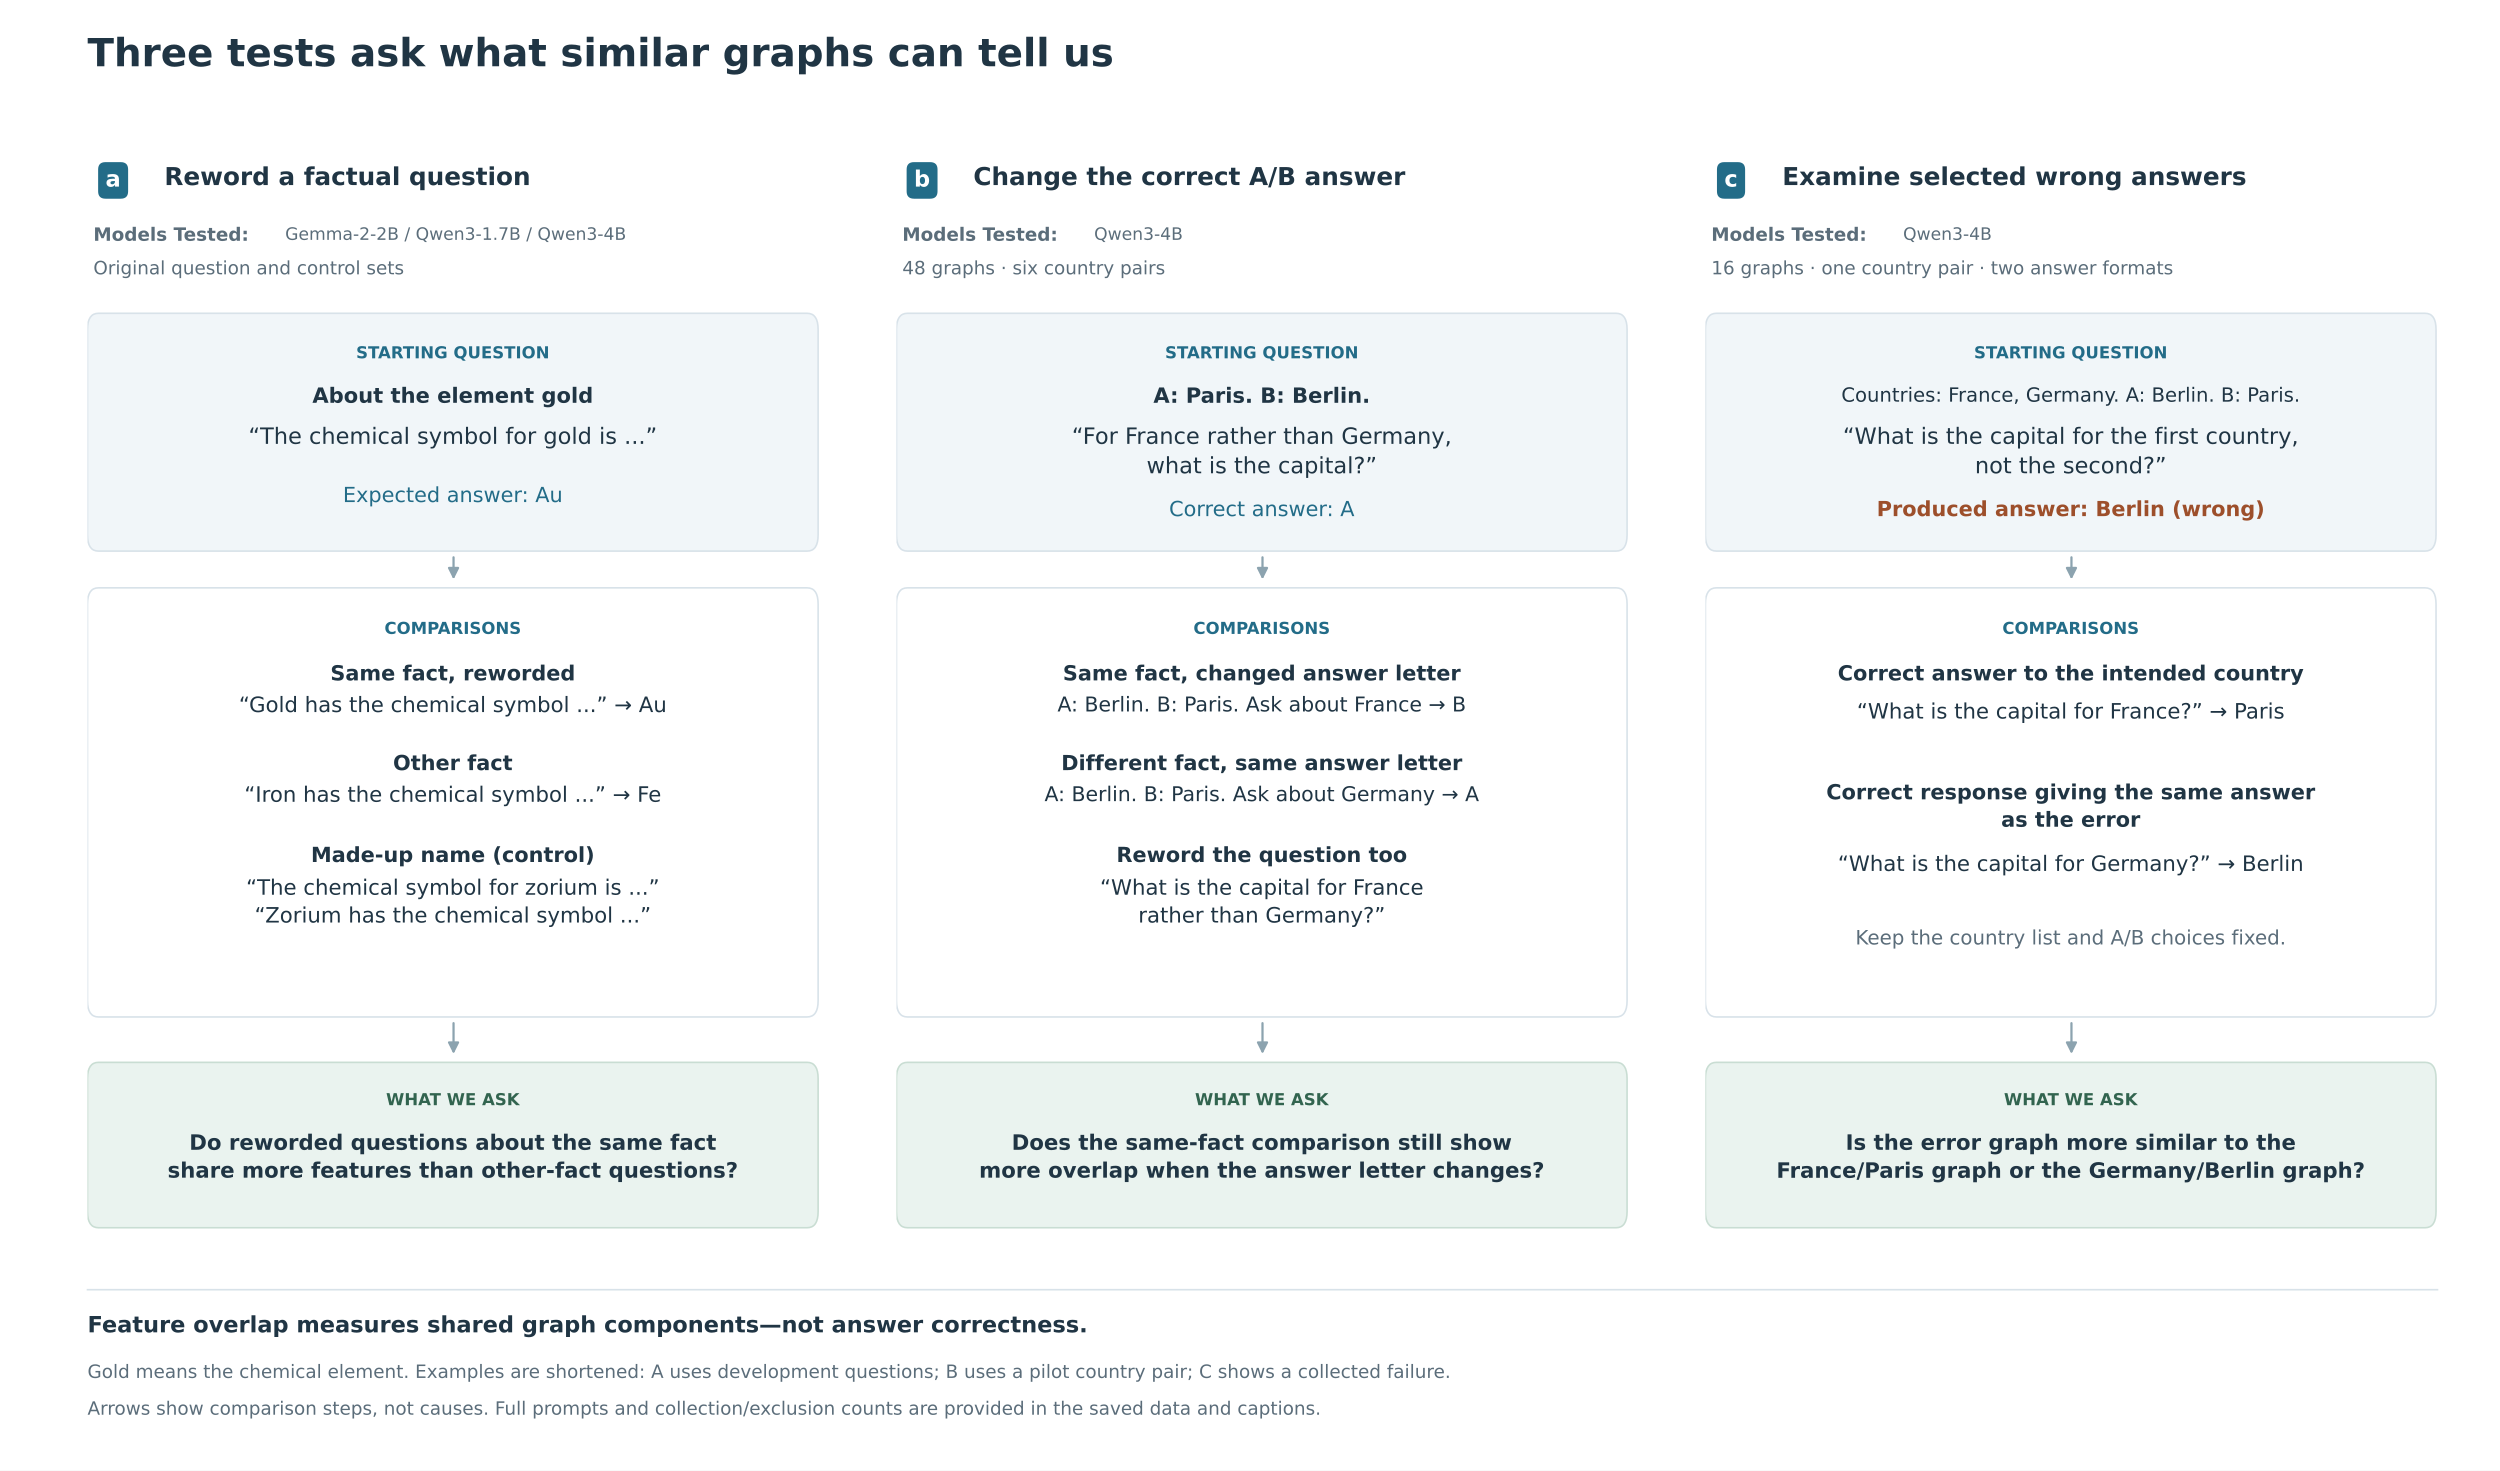
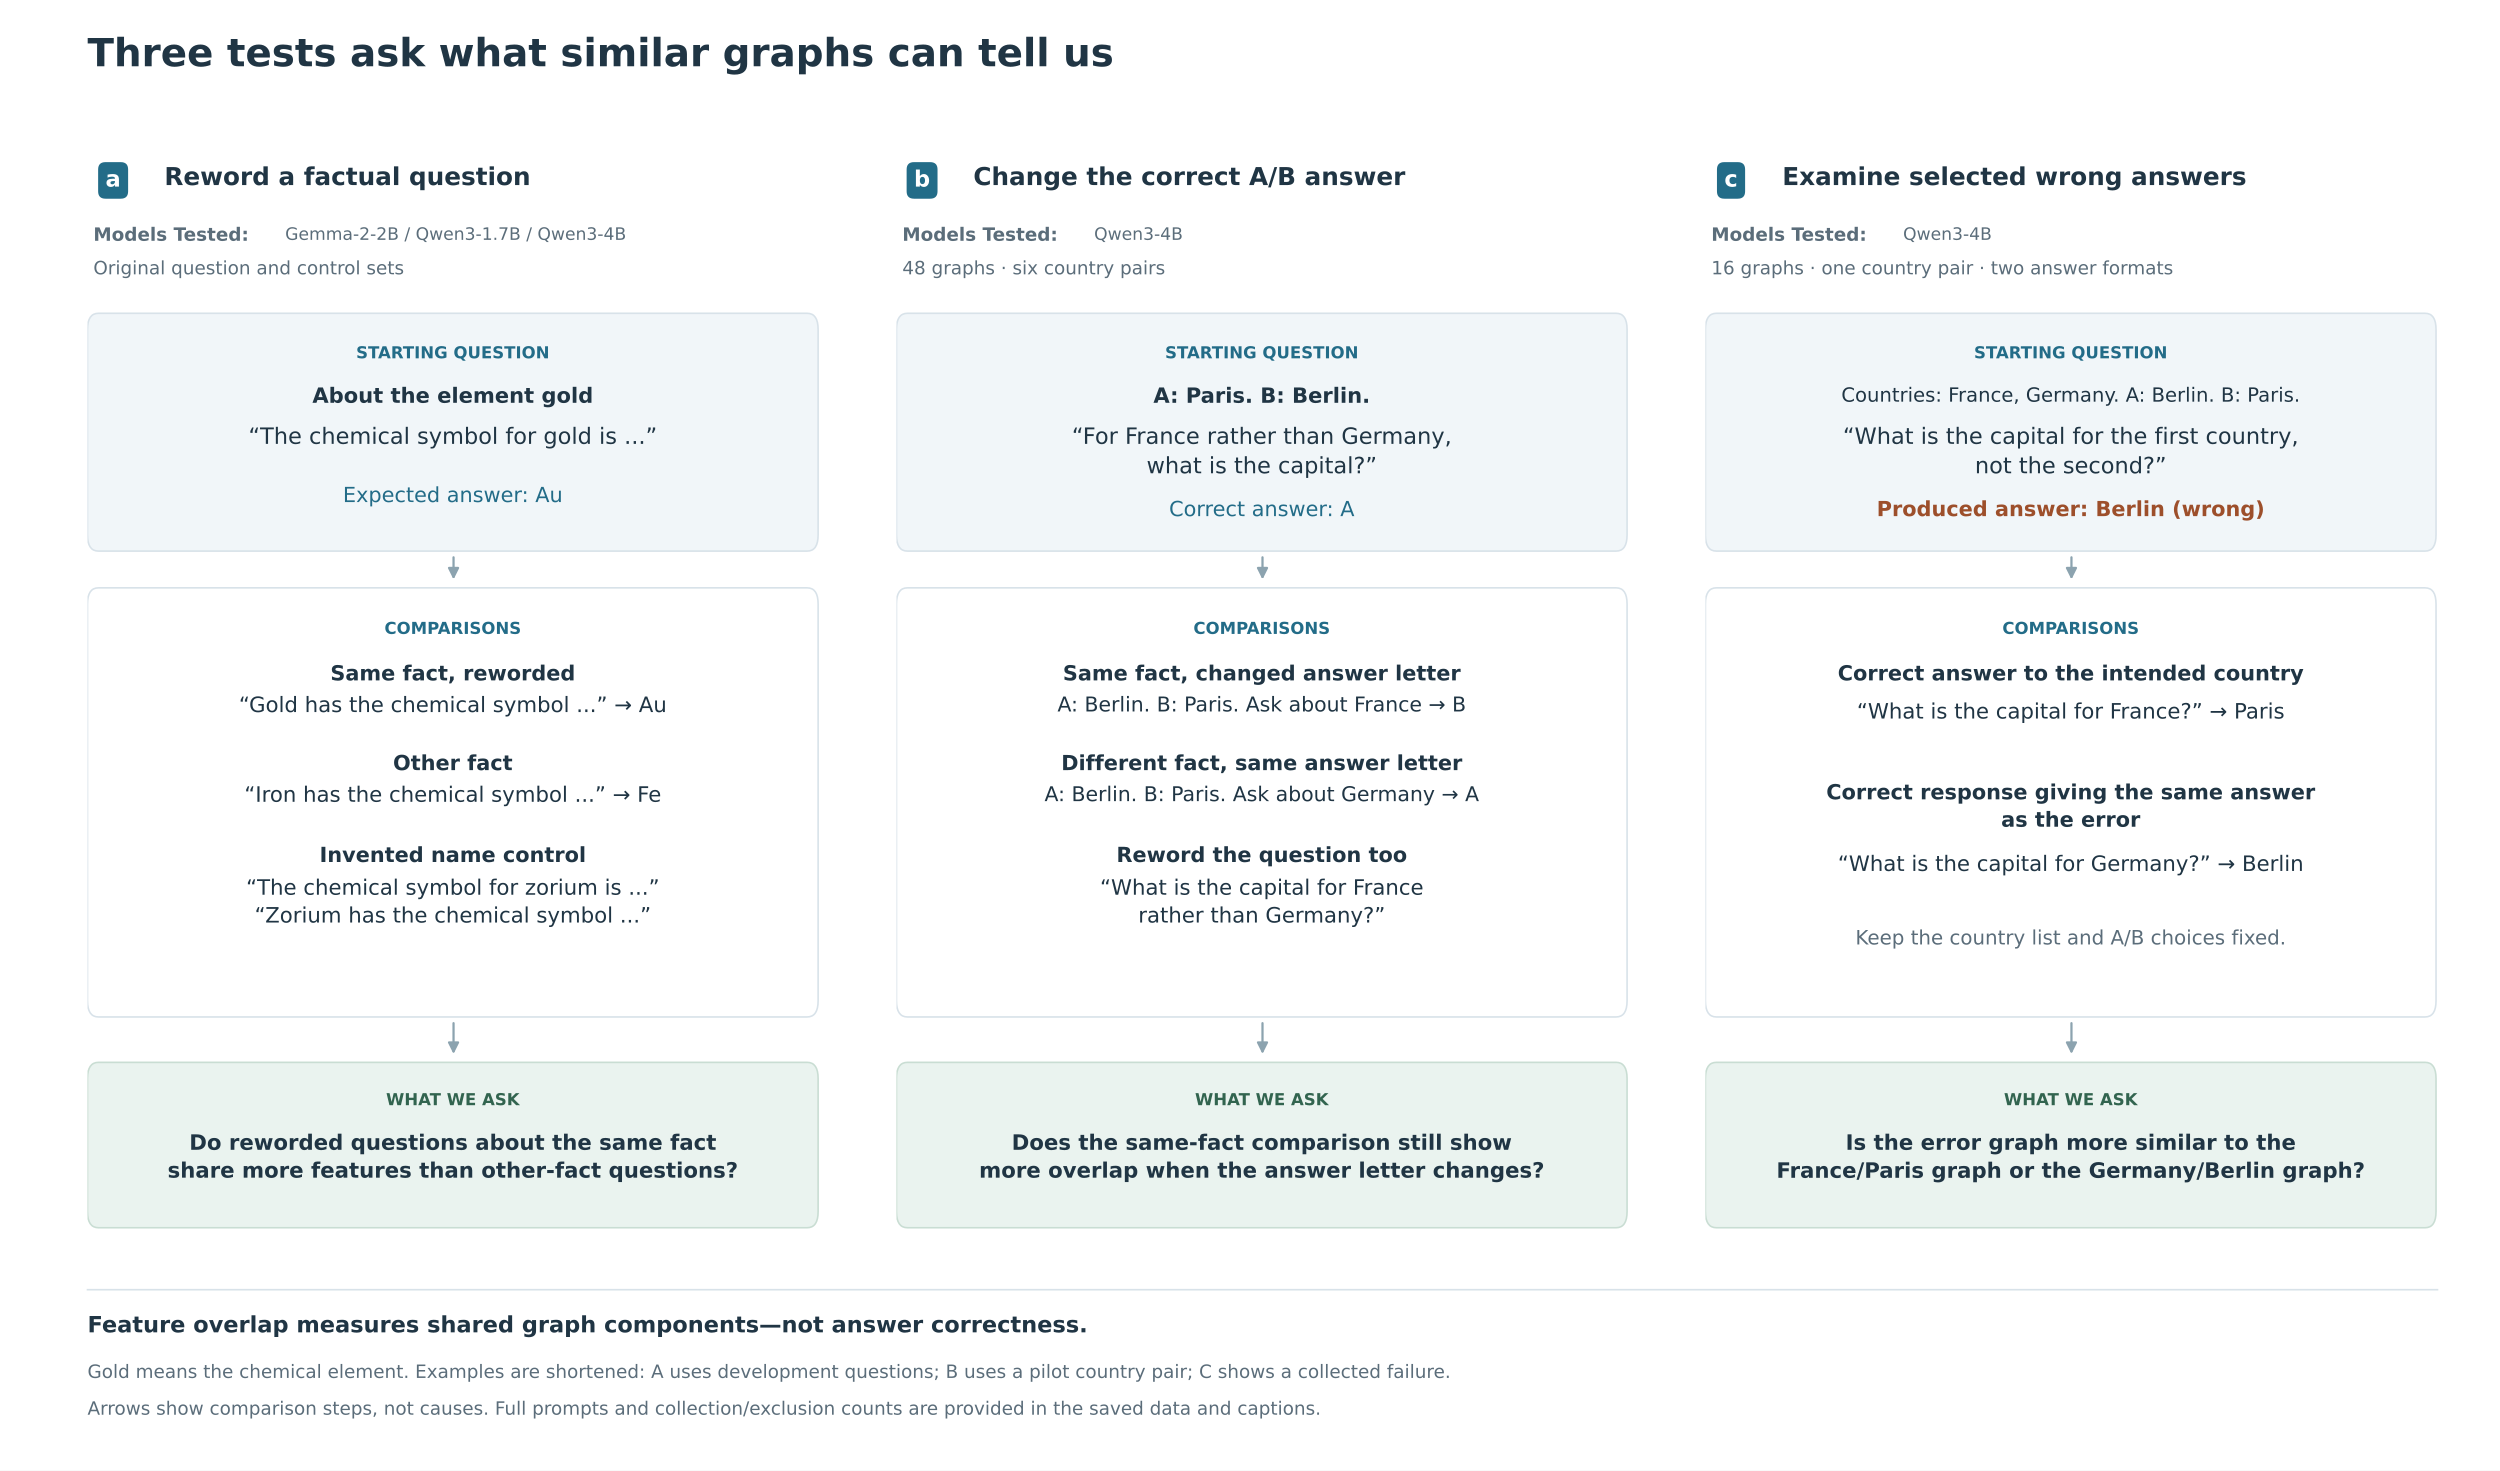
<svg xmlns="http://www.w3.org/2000/svg" width="1224pt" height="720pt" viewBox="0 0 1224 720" version="1.1">
  <defs>
    <style type="text/css">*{stroke-linejoin: round; stroke-linecap: butt}</style>
  </defs>
  <g id="figure_1">
    <g id="patch_1">
      <path d="M 0 720  L 1224 720  L 1224 0  L 0 0  z " style="fill: #ffffff" />
    </g>
    <g id="axes_1">
      <g id="patch_2">
-         <path d="M 48.216 269.816  L 395.177 269.816  Q 400.553 269.816 400.553 261.878  L 400.553 161.33  Q 400.553 153.392 395.177 153.392  L 48.216 153.392  Q 42.84 153.392 42.84 161.33  L 42.84 261.878  Q 42.84 269.816 48.216 269.816  z " clip-path="url(#p924b08d90d)" style="fill: #f1f6f9; stroke: #d8e2e9; stroke-width: 0.8; stroke-linejoin: miter" />
+         <path d="M 48.216 269.816  L 395.177 269.816  Q 400.553 269.816 400.553 261.878  L 400.553 161.33  Q 400.553 153.392 395.177 153.392  L 48.216 153.392  Q 42.84 153.392 42.84 161.33  L 42.84 261.878  Q 42.84 269.816 48.216 269.816  z " clip-path="url(#pc5d951df9e)" style="fill: #f1f6f9; stroke: #d8e2e9; stroke-width: 0.8; stroke-linejoin: miter" />
      </g>
      <g id="patch_3">
-         <path d="M 48.216 497.902  L 395.177 497.902  Q 400.553 497.902 400.553 489.964  L 400.553 295.747  Q 400.553 287.809 395.177 287.809  L 48.216 287.809  Q 42.84 287.809 42.84 295.747  L 42.84 489.964  Q 42.84 497.902 48.216 497.902  z " clip-path="url(#p924b08d90d)" style="fill: #ffffff; stroke: #d8e2e9; stroke-width: 0.8; stroke-linejoin: miter" />
+         <path d="M 48.216 497.902  L 395.177 497.902  Q 400.553 497.902 400.553 489.964  L 400.553 295.747  Q 400.553 287.809 395.177 287.809  L 48.216 287.809  Q 42.84 287.809 42.84 295.747  L 42.84 489.964  Q 42.84 497.902 48.216 497.902  z " clip-path="url(#pc5d951df9e)" style="fill: #ffffff; stroke: #d8e2e9; stroke-width: 0.8; stroke-linejoin: miter" />
      </g>
      <g id="patch_4">
-         <path d="M 48.216 601.096  L 395.177 601.096  Q 400.553 601.096 400.553 593.158  L 400.553 528.066  Q 400.553 520.128 395.177 520.128  L 48.216 520.128  Q 42.84 520.128 42.84 528.066  L 42.84 593.158  Q 42.84 601.096 48.216 601.096  z " clip-path="url(#p924b08d90d)" style="fill: #eaf3ef; stroke: #c9ddd3; stroke-width: 0.8; stroke-linejoin: miter" />
+         <path d="M 48.216 601.096  L 395.177 601.096  Q 400.553 601.096 400.553 593.158  L 400.553 528.066  Q 400.553 520.128 395.177 520.128  L 48.216 520.128  Q 42.84 520.128 42.84 528.066  L 42.84 593.158  Q 42.84 601.096 48.216 601.096  z " clip-path="url(#pc5d951df9e)" style="fill: #eaf3ef; stroke: #c9ddd3; stroke-width: 0.8; stroke-linejoin: miter" />
      </g>
      <g id="text_1">
        <g id="patch_5">
          <path d="M 51.673 97.285  L 59.097 97.285  Q 62.727 97.285 62.727 93.655  L 62.727 83.009  Q 62.727 79.379 59.097 79.379  L 51.673 79.379  Q 48.043 79.379 48.043 83.009  L 48.043 93.655  Q 48.043 97.285 51.673 97.285  z " style="fill: #236c88" />
        </g>
        <text style="font-weight: 700; font-size: 11px; font-family: 'DejaVu Sans'; text-anchor: middle; fill: #ffffff" x="55.385" y="91.367" transform="rotate(-0 55.38505 91.36708)">a</text>
      </g>
      <g id="text_2">
        <text style="font-weight: 700; font-size: 12.1px; font-family: 'DejaVu Sans'; text-anchor: start; fill: #203544" x="80.475" y="90.615" transform="rotate(-0 80.47514 90.61531)">Reword a factual question</text>
      </g>
      <g id="text_3">
        <text style="font-weight: 700; font-size: 9px; font-family: 'DejaVu Sans'; text-anchor: start; fill: #5b6d7a" x="45.707" y="117.895" transform="rotate(-0 45.70744 117.895)">Models Tested:</text>
      </g>
      <g id="text_4">
        <text style="font-size: 8.4px; font-family: 'DejaVu Sans'; text-anchor: start; fill: #5b6d7a" x="139.616" y="117.439" transform="rotate(-0 139.6161 117.4391)">Gemma-2-2B / Qwen3-1.7B / Qwen3-4B</text>
      </g>
      <g id="text_5">
        <text style="font-size: 9px; font-family: 'DejaVu Sans'; text-anchor: start; fill: #5b6d7a" x="45.707" y="134.3" transform="rotate(-0 45.70744 134.3002)">Original question and control sets</text>
      </g>
      <g id="text_6">
        <text style="font-weight: 700; font-size: 8.1px; font-family: 'DejaVu Sans'; text-anchor: middle; fill: #236c88" x="221.697" y="175.423" transform="rotate(-0 221.6965 175.4231)">STARTING QUESTION</text>
      </g>
      <g id="text_7">
        <text style="font-weight: 700; font-size: 8.1px; font-family: 'DejaVu Sans'; text-anchor: middle; fill: #236c88" x="221.697" y="310.369" transform="rotate(-0 221.6965 310.3691)">COMPARISONS</text>
      </g>
      <g id="text_8">
        <text style="font-weight: 700; font-size: 8.1px; font-family: 'DejaVu Sans'; text-anchor: middle; fill: #32644f" x="221.697" y="541.1" transform="rotate(-0 221.6965 541.1003)">WHAT WE ASK</text>
      </g>
      <g id="text_9">
        <text style="font-weight: 700; font-size: 10.4px; font-family: 'DejaVu Sans'; fill: #203544" transform="translate(92.66502 562.9576)">Do reworded questions about the same fact</text>
        <text style="font-weight: 700; font-size: 10.4px; font-family: 'DejaVu Sans'; fill: #203544" transform="translate(82.04809 576.5789)">share more features than other-fact questions?</text>
      </g>
      <g id="patch_6">
        <path d="M 222.055 272.875  Q 222.055 278.284 222.055 282.463  " style="fill: none; stroke: #8ca3af; stroke-width: 1.1; stroke-linecap: round" />
        <path d="M 224.255 278.063  L 222.055 282.463  L 219.855 278.063  z " style="fill: #8ca3af; stroke: #8ca3af; stroke-width: 1.1; stroke-linecap: round" />
      </g>
      <g id="patch_7">
        <path d="M 222.055 500.955  Q 222.055 508.482 222.055 514.778  " style="fill: none; stroke: #8ca3af; stroke-width: 1.1; stroke-linecap: round" />
        <path d="M 224.255 510.378  L 222.055 514.778  L 219.855 510.378  z " style="fill: #8ca3af; stroke: #8ca3af; stroke-width: 1.1; stroke-linecap: round" />
      </g>
      <g id="text_10">
        <text style="font-weight: 700; font-size: 10.3px; font-family: 'DejaVu Sans'; text-anchor: middle; fill: #203544" x="221.697" y="197.204" transform="rotate(-0 221.6965 197.2044)">About the element gold</text>
      </g>
      <g id="text_11">
        <text style="font-size: 11px; font-family: 'DejaVu Sans'; text-anchor: middle; fill: #203544" x="221.697" y="217.317" transform="rotate(-0 221.6965 217.3167)">“The chemical symbol for gold is ...”</text>
      </g>
      <g id="text_12">
        <text style="font-size: 10.2px; font-family: 'DejaVu Sans'; text-anchor: middle; fill: #236c88" x="221.697" y="245.815" transform="rotate(-0 221.6965 245.8148)">Expected answer: Au</text>
      </g>
      <g id="text_13">
        <text style="font-weight: 700; font-size: 10.2px; font-family: 'DejaVu Sans'; text-anchor: middle; fill: #203544" x="221.697" y="333.133" transform="rotate(-0 221.6965 333.1328)">Same fact, reworded</text>
      </g>
      <g id="text_14">
        <text style="font-size: 10.4px; font-family: 'DejaVu Sans'; text-anchor: middle; fill: #203544" x="221.697" y="348.632" transform="rotate(-0 221.6965 348.6316)">“Gold has the chemical symbol ...” → Au</text>
      </g>
      <g id="text_15">
        <text style="font-weight: 700; font-size: 10.2px; font-family: 'DejaVu Sans'; text-anchor: middle; fill: #203544" x="221.697" y="377.056" transform="rotate(-0 221.6965 377.0564)">Other fact</text>
      </g>
      <g id="text_16">
        <text style="font-size: 10.4px; font-family: 'DejaVu Sans'; text-anchor: middle; fill: #203544" x="221.697" y="392.555" transform="rotate(-0 221.6965 392.5552)">“Iron has the chemical symbol ...” → Fe</text>
      </g>
      <g id="text_17">
-         <text style="font-weight: 700; font-size: 10.2px; font-family: 'DejaVu Sans'; text-anchor: middle; fill: #203544" x="221.697" y="422.038" transform="rotate(-0 221.6965 422.0384)">Made-up name (control)</text>
+         <text style="font-weight: 700; font-size: 10.2px; font-family: 'DejaVu Sans'; text-anchor: middle; fill: #203544" x="221.697" y="422.038" transform="rotate(-0 221.6965 422.0384)">Invented name control</text>
      </g>
      <g id="text_18">
        <text style="font-size: 10.4px; font-family: 'DejaVu Sans'; fill: #203544" transform="translate(120.472 438.0664)">“The chemical symbol for zorium is ...”</text>
        <text style="font-size: 10.4px; font-family: 'DejaVu Sans'; fill: #203544" transform="translate(124.6328 451.6877)">“Zorium has the chemical symbol ...”</text>
      </g>
    </g>
    <g id="axes_2">
      <g id="patch_8">
-         <path d="M 444.281 269.816  L 791.242 269.816  Q 796.618 269.816 796.618 261.878  L 796.618 161.33  Q 796.618 153.392 791.242 153.392  L 444.281 153.392  Q 438.905 153.392 438.905 161.33  L 438.905 261.878  Q 438.905 269.816 444.281 269.816  z " clip-path="url(#p29351e332e)" style="fill: #f1f6f9; stroke: #d8e2e9; stroke-width: 0.8; stroke-linejoin: miter" />
+         <path d="M 444.281 269.816  L 791.242 269.816  Q 796.618 269.816 796.618 261.878  L 796.618 161.33  Q 796.618 153.392 791.242 153.392  L 444.281 153.392  Q 438.905 153.392 438.905 161.33  L 438.905 261.878  Q 438.905 269.816 444.281 269.816  z " clip-path="url(#pc8529339b2)" style="fill: #f1f6f9; stroke: #d8e2e9; stroke-width: 0.8; stroke-linejoin: miter" />
      </g>
      <g id="patch_9">
-         <path d="M 444.281 497.902  L 791.242 497.902  Q 796.618 497.902 796.618 489.964  L 796.618 295.747  Q 796.618 287.809 791.242 287.809  L 444.281 287.809  Q 438.905 287.809 438.905 295.747  L 438.905 489.964  Q 438.905 497.902 444.281 497.902  z " clip-path="url(#p29351e332e)" style="fill: #ffffff; stroke: #d8e2e9; stroke-width: 0.8; stroke-linejoin: miter" />
+         <path d="M 444.281 497.902  L 791.242 497.902  Q 796.618 497.902 796.618 489.964  L 796.618 295.747  Q 796.618 287.809 791.242 287.809  L 444.281 287.809  Q 438.905 287.809 438.905 295.747  L 438.905 489.964  Q 438.905 497.902 444.281 497.902  z " clip-path="url(#pc8529339b2)" style="fill: #ffffff; stroke: #d8e2e9; stroke-width: 0.8; stroke-linejoin: miter" />
      </g>
      <g id="patch_10">
-         <path d="M 444.281 601.096  L 791.242 601.096  Q 796.618 601.096 796.618 593.158  L 796.618 528.066  Q 796.618 520.128 791.242 520.128  L 444.281 520.128  Q 438.905 520.128 438.905 528.066  L 438.905 593.158  Q 438.905 601.096 444.281 601.096  z " clip-path="url(#p29351e332e)" style="fill: #eaf3ef; stroke: #c9ddd3; stroke-width: 0.8; stroke-linejoin: miter" />
+         <path d="M 444.281 601.096  L 791.242 601.096  Q 796.618 601.096 796.618 593.158  L 796.618 528.066  Q 796.618 520.128 791.242 520.128  L 444.281 520.128  Q 438.905 520.128 438.905 528.066  L 438.905 593.158  Q 438.905 601.096 444.281 601.096  z " clip-path="url(#pc8529339b2)" style="fill: #eaf3ef; stroke: #c9ddd3; stroke-width: 0.8; stroke-linejoin: miter" />
      </g>
      <g id="text_19">
        <g id="patch_11">
          <path d="M 447.513 97.285  L 455.387 97.285  Q 459.017 97.285 459.017 93.655  L 459.017 83.009  Q 459.017 79.379 455.387 79.379  L 447.513 79.379  Q 443.883 79.379 443.883 83.009  L 443.883 93.655  Q 443.883 97.285 447.513 97.285  z " style="fill: #236c88" />
        </g>
        <text style="font-weight: 700; font-size: 11px; font-family: 'DejaVu Sans'; text-anchor: middle; fill: #ffffff" x="451.45" y="91.367" transform="rotate(-0 451.4501 91.36708)">b</text>
      </g>
      <g id="text_20">
        <text style="font-weight: 700; font-size: 12.1px; font-family: 'DejaVu Sans'; text-anchor: start; fill: #203544" x="476.54" y="90.615" transform="rotate(-0 476.5402 90.61531)">Change the correct A/B answer</text>
      </g>
      <g id="text_21">
        <text style="font-weight: 700; font-size: 9px; font-family: 'DejaVu Sans'; text-anchor: start; fill: #5b6d7a" x="441.772" y="117.895" transform="rotate(-0 441.7725 117.895)">Models Tested:</text>
      </g>
      <g id="text_22">
        <text style="font-size: 8.4px; font-family: 'DejaVu Sans'; text-anchor: start; fill: #5b6d7a" x="535.681" y="117.439" transform="rotate(-0 535.6811 117.4391)">Qwen3-4B</text>
      </g>
      <g id="text_23">
        <text style="font-size: 9px; font-family: 'DejaVu Sans'; text-anchor: start; fill: #5b6d7a" x="441.772" y="134.3" transform="rotate(-0 441.7725 134.3002)">48 graphs · six country pairs</text>
      </g>
      <g id="text_24">
        <text style="font-weight: 700; font-size: 8.1px; font-family: 'DejaVu Sans'; text-anchor: middle; fill: #236c88" x="617.762" y="175.423" transform="rotate(-0 617.7616 175.4231)">STARTING QUESTION</text>
      </g>
      <g id="text_25">
        <text style="font-weight: 700; font-size: 8.1px; font-family: 'DejaVu Sans'; text-anchor: middle; fill: #236c88" x="617.762" y="310.369" transform="rotate(-0 617.7616 310.3691)">COMPARISONS</text>
      </g>
      <g id="text_26">
        <text style="font-weight: 700; font-size: 8.1px; font-family: 'DejaVu Sans'; text-anchor: middle; fill: #32644f" x="617.762" y="541.1" transform="rotate(-0 617.7616 541.1003)">WHAT WE ASK</text>
      </g>
      <g id="text_27">
        <text style="font-weight: 700; font-size: 10.4px; font-family: 'DejaVu Sans'; fill: #203544" transform="translate(495.3154 562.9576)">Does the same-fact comparison still show</text>
        <text style="font-weight: 700; font-size: 10.4px; font-family: 'DejaVu Sans'; fill: #203544" transform="translate(479.3717 576.5789)">more overlap when the answer letter changes?</text>
      </g>
      <g id="patch_12">
        <path d="M 618.12 272.875  Q 618.12 278.284 618.12 282.463  " style="fill: none; stroke: #8ca3af; stroke-width: 1.1; stroke-linecap: round" />
        <path d="M 620.32 278.063  L 618.12 282.463  L 615.92 278.063  z " style="fill: #8ca3af; stroke: #8ca3af; stroke-width: 1.1; stroke-linecap: round" />
      </g>
      <g id="patch_13">
        <path d="M 618.12 500.955  Q 618.12 508.482 618.12 514.778  " style="fill: none; stroke: #8ca3af; stroke-width: 1.1; stroke-linecap: round" />
        <path d="M 620.32 510.378  L 618.12 514.778  L 615.92 510.378  z " style="fill: #8ca3af; stroke: #8ca3af; stroke-width: 1.1; stroke-linecap: round" />
      </g>
      <g id="text_28">
        <text style="font-weight: 700; font-size: 10.3px; font-family: 'DejaVu Sans'; text-anchor: middle; fill: #203544" x="617.762" y="197.204" transform="rotate(-0 617.7616 197.2044)">A: Paris.  B: Berlin.</text>
      </g>
      <g id="text_29">
        <text style="font-size: 11px; font-family: 'DejaVu Sans'; fill: #203544" transform="translate(524.7677 217.3167)">“For France rather than Germany,</text>
        <text style="font-size: 11px; font-family: 'DejaVu Sans'; fill: #203544" transform="translate(561.3505 231.7238)">what is the capital?”</text>
      </g>
      <g id="text_30">
        <text style="font-size: 10.2px; font-family: 'DejaVu Sans'; text-anchor: middle; fill: #236c88" x="617.762" y="252.694" transform="rotate(-0 617.7616 252.6944)">Correct answer: A</text>
      </g>
      <g id="text_31">
        <text style="font-weight: 700; font-size: 10.2px; font-family: 'DejaVu Sans'; text-anchor: middle; fill: #203544" x="617.762" y="333.133" transform="rotate(-0 617.7616 333.1328)">Same fact, changed answer letter</text>
      </g>
      <g id="text_32">
        <text style="font-size: 10px; font-family: 'DejaVu Sans'; text-anchor: middle; fill: #203544" x="617.762" y="348.328" transform="rotate(-0 617.7616 348.3276)">A: Berlin. B: Paris. Ask about France → B</text>
      </g>
      <g id="text_33">
        <text style="font-weight: 700; font-size: 10.2px; font-family: 'DejaVu Sans'; text-anchor: middle; fill: #203544" x="617.762" y="377.056" transform="rotate(-0 617.7616 377.0564)">Different fact, same answer letter</text>
      </g>
      <g id="text_34">
        <text style="font-size: 10px; font-family: 'DejaVu Sans'; text-anchor: middle; fill: #203544" x="617.762" y="392.251" transform="rotate(-0 617.7616 392.2512)">A: Berlin. B: Paris. Ask about Germany → A</text>
      </g>
      <g id="text_35">
        <text style="font-weight: 700; font-size: 10.2px; font-family: 'DejaVu Sans'; text-anchor: middle; fill: #203544" x="617.762" y="422.038" transform="rotate(-0 617.7616 422.0384)">Reword the question too</text>
      </g>
      <g id="text_36">
        <text style="font-size: 10.4px; font-family: 'DejaVu Sans'; fill: #203544" transform="translate(538.5509 438.0664)">“What is the capital for France</text>
        <text style="font-size: 10.4px; font-family: 'DejaVu Sans'; fill: #203544" transform="translate(557.2896 451.6877)">rather than Germany?”</text>
      </g>
    </g>
    <g id="axes_3">
      <g id="patch_14">
-         <path d="M 840.347 269.816  L 1187.307 269.816  Q 1192.683 269.816 1192.683 261.878  L 1192.683 161.33  Q 1192.683 153.392 1187.307 153.392  L 840.347 153.392  Q 834.97 153.392 834.97 161.33  L 834.97 261.878  Q 834.97 269.816 840.347 269.816  z " clip-path="url(#p8a6c839374)" style="fill: #f1f6f9; stroke: #d8e2e9; stroke-width: 0.8; stroke-linejoin: miter" />
+         <path d="M 840.347 269.816  L 1187.307 269.816  Q 1192.683 269.816 1192.683 261.878  L 1192.683 161.33  Q 1192.683 153.392 1187.307 153.392  L 840.347 153.392  Q 834.97 153.392 834.97 161.33  L 834.97 261.878  Q 834.97 269.816 840.347 269.816  z " clip-path="url(#p5a64cedb74)" style="fill: #f1f6f9; stroke: #d8e2e9; stroke-width: 0.8; stroke-linejoin: miter" />
      </g>
      <g id="patch_15">
-         <path d="M 840.347 497.902  L 1187.307 497.902  Q 1192.683 497.902 1192.683 489.964  L 1192.683 295.747  Q 1192.683 287.809 1187.307 287.809  L 840.347 287.809  Q 834.97 287.809 834.97 295.747  L 834.97 489.964  Q 834.97 497.902 840.347 497.902  z " clip-path="url(#p8a6c839374)" style="fill: #ffffff; stroke: #d8e2e9; stroke-width: 0.8; stroke-linejoin: miter" />
+         <path d="M 840.347 497.902  L 1187.307 497.902  Q 1192.683 497.902 1192.683 489.964  L 1192.683 295.747  Q 1192.683 287.809 1187.307 287.809  L 840.347 287.809  Q 834.97 287.809 834.97 295.747  L 834.97 489.964  Q 834.97 497.902 840.347 497.902  z " clip-path="url(#p5a64cedb74)" style="fill: #ffffff; stroke: #d8e2e9; stroke-width: 0.8; stroke-linejoin: miter" />
      </g>
      <g id="patch_16">
-         <path d="M 840.347 601.096  L 1187.307 601.096  Q 1192.683 601.096 1192.683 593.158  L 1192.683 528.066  Q 1192.683 520.128 1187.307 520.128  L 840.347 520.128  Q 834.97 520.128 834.97 528.066  L 834.97 593.158  Q 834.97 601.096 840.347 601.096  z " clip-path="url(#p8a6c839374)" style="fill: #eaf3ef; stroke: #c9ddd3; stroke-width: 0.8; stroke-linejoin: miter" />
+         <path d="M 840.347 601.096  L 1187.307 601.096  Q 1192.683 601.096 1192.683 593.158  L 1192.683 528.066  Q 1192.683 520.128 1187.307 520.128  L 840.347 520.128  Q 834.97 520.128 834.97 528.066  L 834.97 593.158  Q 834.97 601.096 840.347 601.096  z " clip-path="url(#p5a64cedb74)" style="fill: #eaf3ef; stroke: #c9ddd3; stroke-width: 0.8; stroke-linejoin: miter" />
      </g>
      <g id="text_37">
        <g id="patch_17">
          <path d="M 844.255 97.285  L 850.776 97.285  Q 854.406 97.285 854.406 93.655  L 854.406 83.009  Q 854.406 79.379 850.776 79.379  L 844.255 79.379  Q 840.625 79.379 840.625 83.009  L 840.625 93.655  Q 840.625 97.285 844.255 97.285  z " style="fill: #236c88" />
        </g>
        <text style="font-weight: 700; font-size: 11px; font-family: 'DejaVu Sans'; text-anchor: middle; fill: #ffffff" x="847.515" y="91.367" transform="rotate(-0 847.5151 91.36708)">c</text>
      </g>
      <g id="text_38">
        <text style="font-weight: 700; font-size: 12.1px; font-family: 'DejaVu Sans'; text-anchor: start; fill: #203544" x="872.605" y="90.615" transform="rotate(-0 872.6052 90.61531)">Examine selected wrong answers</text>
      </g>
      <g id="text_39">
        <text style="font-weight: 700; font-size: 9px; font-family: 'DejaVu Sans'; text-anchor: start; fill: #5b6d7a" x="837.838" y="117.895" transform="rotate(-0 837.8375 117.895)">Models Tested:</text>
      </g>
      <g id="text_40">
        <text style="font-size: 8.4px; font-family: 'DejaVu Sans'; text-anchor: start; fill: #5b6d7a" x="931.746" y="117.439" transform="rotate(-0 931.7462 117.4391)">Qwen3-4B</text>
      </g>
      <g id="text_41">
        <text style="font-size: 9px; font-family: 'DejaVu Sans'; text-anchor: start; fill: #5b6d7a" x="837.838" y="134.3" transform="rotate(-0 837.8375 134.3002)">16 graphs · one country pair · two answer formats</text>
      </g>
      <g id="text_42">
        <text style="font-weight: 700; font-size: 8.1px; font-family: 'DejaVu Sans'; text-anchor: middle; fill: #236c88" x="1013.827" y="175.423" transform="rotate(-0 1013.827 175.4231)">STARTING QUESTION</text>
      </g>
      <g id="text_43">
        <text style="font-weight: 700; font-size: 8.1px; font-family: 'DejaVu Sans'; text-anchor: middle; fill: #236c88" x="1013.827" y="310.369" transform="rotate(-0 1013.827 310.3691)">COMPARISONS</text>
      </g>
      <g id="text_44">
        <text style="font-weight: 700; font-size: 8.1px; font-family: 'DejaVu Sans'; text-anchor: middle; fill: #32644f" x="1013.827" y="541.1" transform="rotate(-0 1013.827 541.1003)">WHAT WE ASK</text>
      </g>
      <g id="text_45">
        <text style="font-weight: 700; font-size: 10.4px; font-family: 'DejaVu Sans'; fill: #203544" transform="translate(903.6102 562.9576)">Is the error graph more similar to the</text>
        <text style="font-weight: 700; font-size: 10.4px; font-family: 'DejaVu Sans'; fill: #203544" transform="translate(869.7379 576.6601)">France/Paris graph or the Germany/Berlin graph?</text>
      </g>
      <g id="patch_18">
        <path d="M 1014.185 272.875  Q 1014.185 278.284 1014.185 282.463  " style="fill: none; stroke: #8ca3af; stroke-width: 1.1; stroke-linecap: round" />
        <path d="M 1016.385 278.063  L 1014.185 282.463  L 1011.985 278.063  z " style="fill: #8ca3af; stroke: #8ca3af; stroke-width: 1.1; stroke-linecap: round" />
      </g>
      <g id="patch_19">
        <path d="M 1014.185 500.955  Q 1014.185 508.482 1014.185 514.778  " style="fill: none; stroke: #8ca3af; stroke-width: 1.1; stroke-linecap: round" />
        <path d="M 1016.385 510.378  L 1014.185 514.778  L 1011.985 510.378  z " style="fill: #8ca3af; stroke: #8ca3af; stroke-width: 1.1; stroke-linecap: round" />
      </g>
      <g id="text_46">
        <text style="font-size: 9.6px; font-family: 'DejaVu Sans'; text-anchor: middle; fill: #203544" x="1013.827" y="196.673" transform="rotate(-0 1013.827 196.6725)">Countries: France, Germany.  A: Berlin. B: Paris.</text>
      </g>
      <g id="text_47">
        <text style="font-size: 11px; font-family: 'DejaVu Sans'; fill: #203544" transform="translate(902.2866 217.3167)">“What is the capital for the first country,</text>
        <text style="font-size: 11px; font-family: 'DejaVu Sans'; fill: #203544" transform="translate(966.9125 231.7238)">not the second?”</text>
      </g>
      <g id="text_48">
        <text style="font-weight: 700; font-size: 10.2px; font-family: 'DejaVu Sans'; text-anchor: middle; fill: #9d4f2b" x="1013.827" y="252.694" transform="rotate(-0 1013.827 252.6944)">Produced answer: Berlin (wrong)</text>
      </g>
      <g id="text_49">
        <text style="font-weight: 700; font-size: 10.2px; font-family: 'DejaVu Sans'; text-anchor: middle; fill: #203544" x="1013.827" y="333.133" transform="rotate(-0 1013.827 333.1328)">Correct answer to the intended country</text>
      </g>
      <g id="text_50">
        <text style="font-size: 10.4px; font-family: 'DejaVu Sans'; text-anchor: middle; fill: #203544" x="1013.827" y="351.807" transform="rotate(-0 1013.827 351.8068)">“What is the capital for France?” → Paris</text>
      </g>
      <g id="text_51">
        <text style="font-weight: 700; font-size: 10.2px; font-family: 'DejaVu Sans'; fill: #203544" transform="translate(894.1392 391.3448)">Correct response giving the same answer</text>
        <text style="font-weight: 700; font-size: 10.2px; font-family: 'DejaVu Sans'; fill: #203544" transform="translate(979.7634 404.7839)">as the error</text>
      </g>
      <g id="text_52">
        <text style="font-size: 10.4px; font-family: 'DejaVu Sans'; text-anchor: middle; fill: #203544" x="1013.827" y="426.424" transform="rotate(-0 1013.827 426.424)">“What is the capital for Germany?” → Berlin</text>
      </g>
      <g id="text_53">
        <text style="font-size: 9.7px; font-family: 'DejaVu Sans'; text-anchor: middle; fill: #5b6d7a" x="1013.827" y="462.407" transform="rotate(-0 1013.827 462.4069)">Keep the country list and A/B choices fixed.</text>
      </g>
    </g>
    <g id="line2d_1">
      <path d="M 42.84 631.44  L 1193.4 631.44  " style="fill: none; stroke: #d8e2e9; stroke-width: 0.8; stroke-linecap: square" />
    </g>
    <g id="text_54">
      <text style="font-weight: 700; font-size: 11px; font-family: 'DejaVu Sans'; text-anchor: start; fill: #203544" x="42.84" y="652.32" transform="rotate(-0 42.84 652.32)">Feature overlap measures shared graph components—not answer correctness.</text>
    </g>
    <g id="text_55">
      <text style="font-size: 9px; font-family: 'DejaVu Sans'; text-anchor: start; fill: #5b6d7a" x="42.84" y="674.64" transform="rotate(-0 42.84 674.64)">Gold means the chemical element. Examples are shortened: A uses development questions; B uses a pilot country pair; C shows a collected failure.</text>
    </g>
    <g id="text_56">
      <text style="font-size: 9px; font-family: 'DejaVu Sans'; text-anchor: start; fill: #5b6d7a" x="42.84" y="692.64" transform="rotate(-0 42.84 692.64)">Arrows show comparison steps, not causes. Full prompts and collection/exclusion counts are provided in the saved data and captions.</text>
    </g>
    <g id="text_57">
      <text style="font-weight: 700; font-size: 19px; font-family: 'DejaVu Sans'; text-anchor: start; fill: #203544" x="42.84" y="32.437" transform="rotate(-0 42.84 32.43703)">Three tests ask what similar graphs can tell us</text>
    </g>
  </g>
  <defs>
-     <clipPath id="p924b08d90d">
+     <clipPath id="pc5d951df9e">
      <rect x="42.84" y="75.6" width="358.43" height="529.2" />
    </clipPath>
-     <clipPath id="p29351e332e">
+     <clipPath id="pc8529339b2">
      <rect x="438.905" y="75.6" width="358.43" height="529.2" />
    </clipPath>
-     <clipPath id="p8a6c839374">
+     <clipPath id="p5a64cedb74">
      <rect x="834.97" y="75.6" width="358.43" height="529.2" />
    </clipPath>
  </defs>
</svg>
